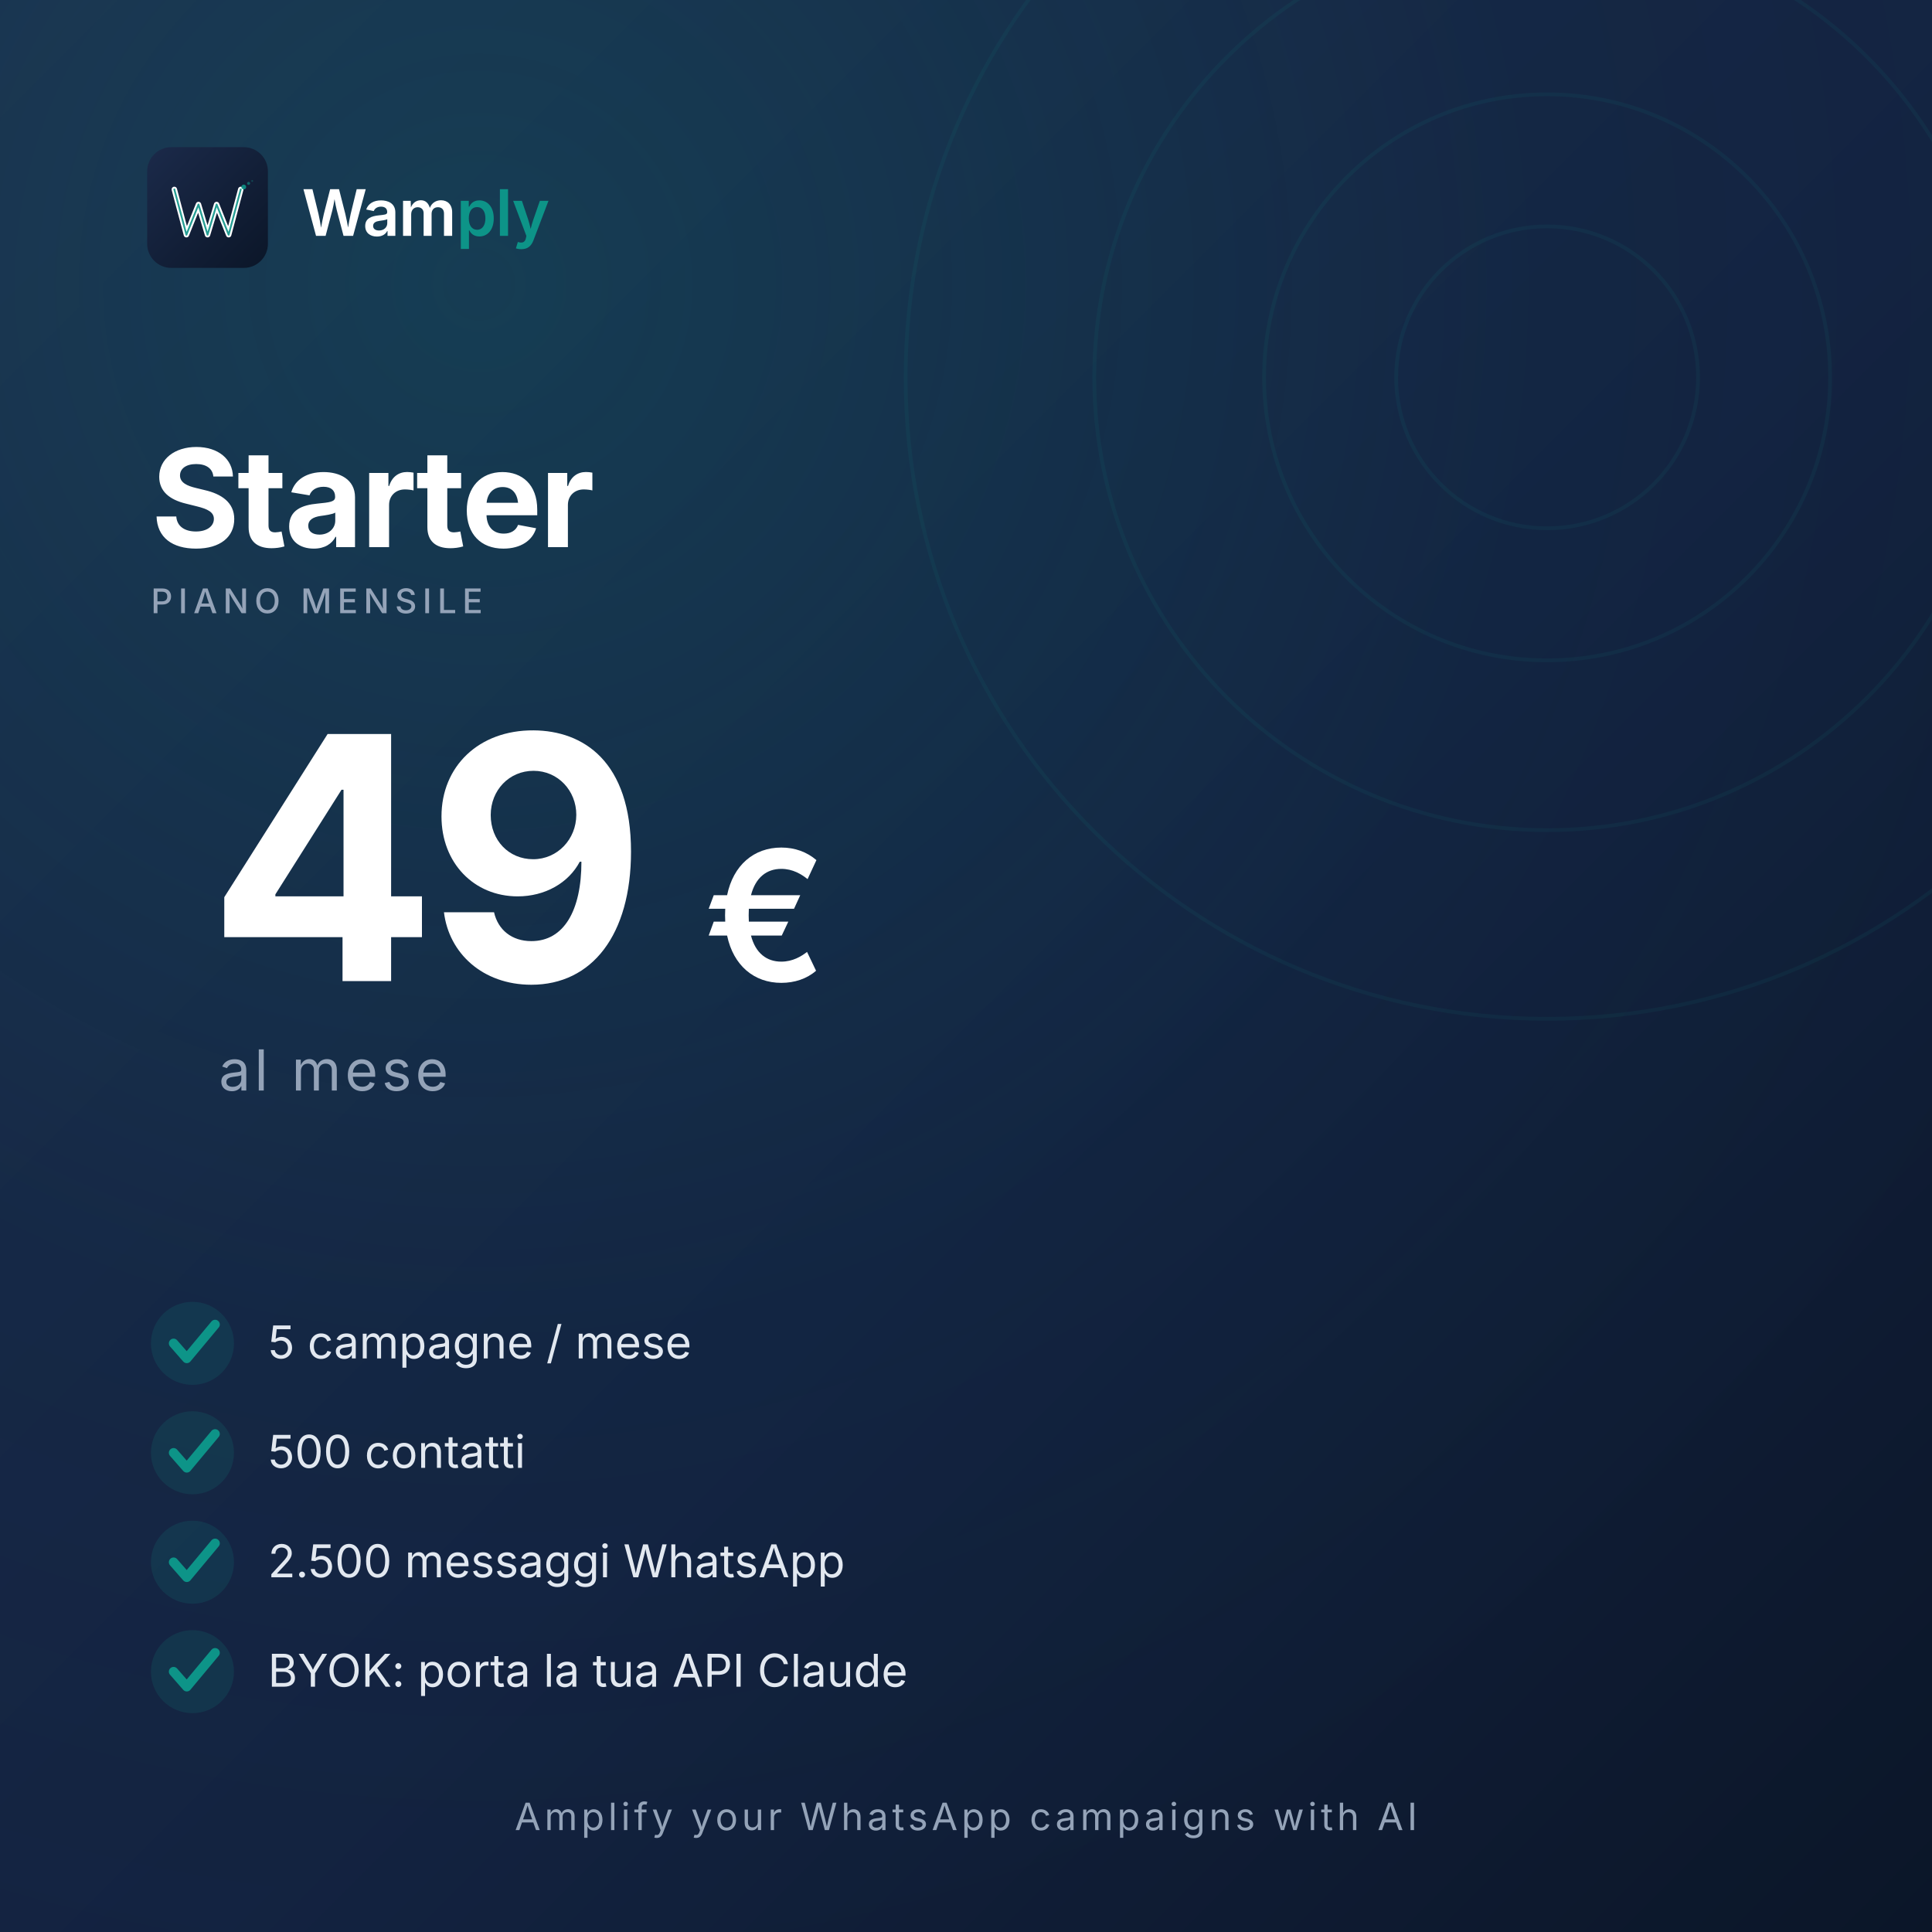
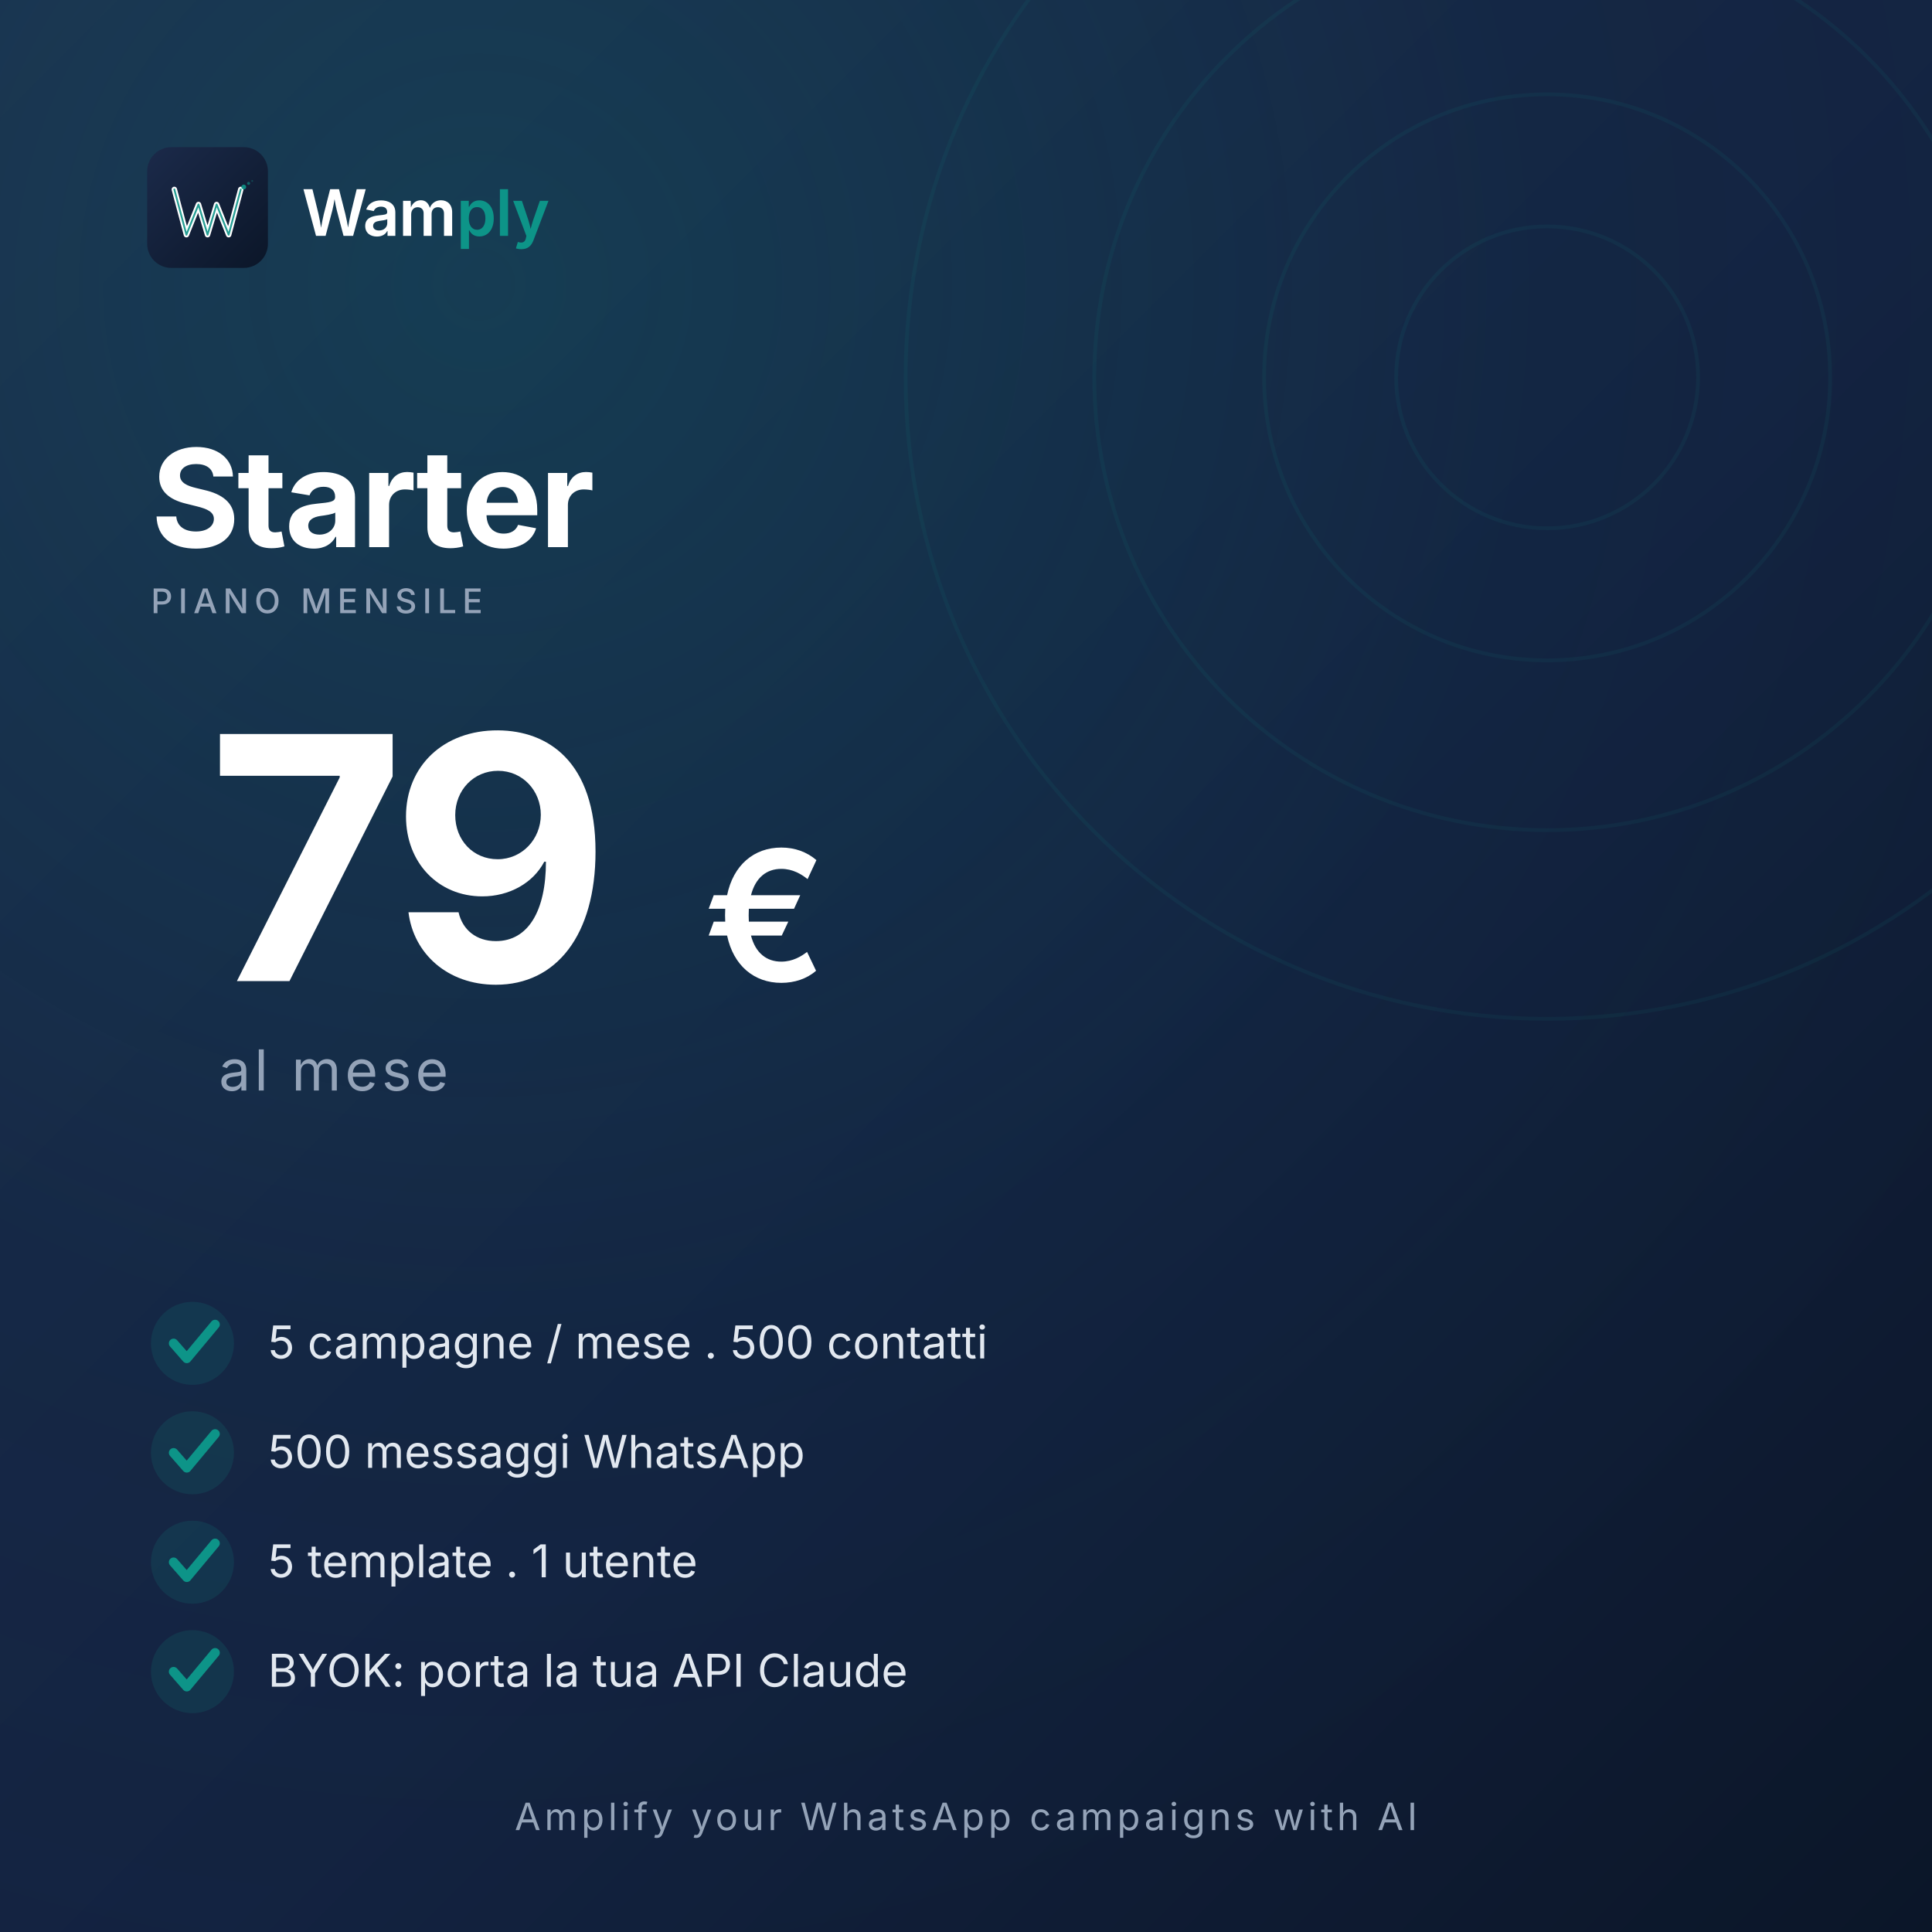
<svg xmlns="http://www.w3.org/2000/svg" viewBox="0 0 1024 1024" width="1024" height="1024">
  <defs>
    <linearGradient id="bg" x1="0" y1="0" x2="1" y2="1">
      <stop offset="0%" stop-color="#1B2A4A" />
      <stop offset="55%" stop-color="#132240" />
      <stop offset="100%" stop-color="#0B1628" />
    </linearGradient>
    <linearGradient id="logoBg" x1="0" y1="0" x2="1" y2="1">
      <stop offset="0%" stop-color="#1B2A4A" />
      <stop offset="100%" stop-color="#0B1628" />
    </linearGradient>
    <radialGradient id="glow" cx="0.25" cy="0.15" r="0.9">
      <stop offset="0%" stop-color="#0D9488" stop-opacity="0.20" />
      <stop offset="60%" stop-color="#0D9488" stop-opacity="0.03" />
      <stop offset="100%" stop-color="#0D9488" stop-opacity="0" />
    </radialGradient>
  </defs>
  <rect width="1024" height="1024" fill="url(#bg)" />
  <rect width="1024" height="1024" fill="url(#glow)" />
  <g opacity="0.08" transform="translate(820,200)">
    <circle r="340" fill="none" stroke="#0D9488" stroke-width="2" />
    <circle r="240" fill="none" stroke="#0D9488" stroke-width="2" />
    <circle r="150" fill="none" stroke="#0D9488" stroke-width="2" />
    <circle r="80" fill="none" stroke="#0D9488" stroke-width="2" />
  </g>
  <g transform="translate(78,78) scale(0.16)">
    <rect width="400" height="400" rx="80" fill="url(#logoBg)" />
    <path d="M90 140 L130 290 L170 190 L200 290 L230 190 L270 290 L310 140" fill="none" stroke="#fff" stroke-width="18" stroke-linecap="round" stroke-linejoin="round" />
    <path d="M90 140 L130 290 L170 190 L200 290 L230 190 L270 290 L310 140" fill="none" stroke="#0D9488" stroke-width="6" stroke-linecap="round" stroke-linejoin="round" opacity="0.9" />
    <circle cx="320" cy="132" r="8" fill="#0D9488" opacity="0.9" />
    <circle cx="336" cy="120" r="5" fill="#0D9488" opacity="0.6" />
    <circle cx="348" cy="112" r="3" fill="#0D9488" opacity="0.35" />
  </g>
  <text x="160" y="125" font-family="Inter, system-ui, sans-serif" font-size="34" font-weight="600" fill="#FFFFFF" letter-spacing="-0.5">
    Wam<tspan fill="#0D9488">ply</tspan>
  </text>
  <text x="80" y="290" font-family="Inter, system-ui, sans-serif" font-size="72" font-weight="700" fill="#FFFFFF" letter-spacing="-1.5">
    Starter
  </text>
  <text x="80" y="325" font-family="Inter, system-ui, sans-serif" font-size="18" font-weight="500" fill="#94A3B8" letter-spacing="3">
    PIANO MENSILE
  </text>
  <g transform="translate(110,520)">
    <text x="0" y="0" font-family="Inter, system-ui, sans-serif" font-size="180" font-weight="700" fill="#FFFFFF" letter-spacing="-6">
-       49
+       79
    </text>
    <text x="263" y="0" font-family="Inter, system-ui, sans-serif" font-size="96" font-weight="600" fill="#FFFFFF">
      €
    </text>
    <text x="6" y="58" font-family="Inter, system-ui, sans-serif" font-size="30" font-weight="400" fill="#94A3B8" letter-spacing="2">
      al mese
    </text>
  </g>
  <circle cx="102" cy="712" r="22" fill="#0D9488" opacity="0.15" />
  <polyline points="92,712 99,720 114,702" fill="none" stroke="#0D9488" stroke-width="5" stroke-linecap="round" stroke-linejoin="round" />
  <text x="142" y="720" font-family="Inter, system-ui, sans-serif" font-size="24" font-weight="400" fill="#E2E8F0">
-       5 campagne / mese
+       5 campagne / mese . 500 contatti
    </text>
  <circle cx="102" cy="770" r="22" fill="#0D9488" opacity="0.15" />
  <polyline points="92,770 99,778 114,760" fill="none" stroke="#0D9488" stroke-width="5" stroke-linecap="round" stroke-linejoin="round" />
  <text x="142" y="778" font-family="Inter, system-ui, sans-serif" font-size="24" font-weight="400" fill="#E2E8F0">
-       500 contatti
+       500 messaggi WhatsApp
    </text>
  <circle cx="102" cy="828" r="22" fill="#0D9488" opacity="0.15" />
  <polyline points="92,828 99,836 114,818" fill="none" stroke="#0D9488" stroke-width="5" stroke-linecap="round" stroke-linejoin="round" />
  <text x="142" y="836" font-family="Inter, system-ui, sans-serif" font-size="24" font-weight="400" fill="#E2E8F0">
-       2.500 messaggi WhatsApp
+       5 template . 1 utente
    </text>
  <circle cx="102" cy="886" r="22" fill="#0D9488" opacity="0.15" />
  <polyline points="92,886 99,894 114,876" fill="none" stroke="#0D9488" stroke-width="5" stroke-linecap="round" stroke-linejoin="round" />
  <text x="142" y="894" font-family="Inter, system-ui, sans-serif" font-size="24" font-weight="400" fill="#E2E8F0">
      BYOK: porta la tua API Claude
    </text>
  <text x="512" y="970" font-family="Inter, system-ui, sans-serif" font-size="20" font-weight="400" fill="#94A3B8" text-anchor="middle" letter-spacing="2">
    Amplify your WhatsApp campaigns with AI
  </text>
</svg>
